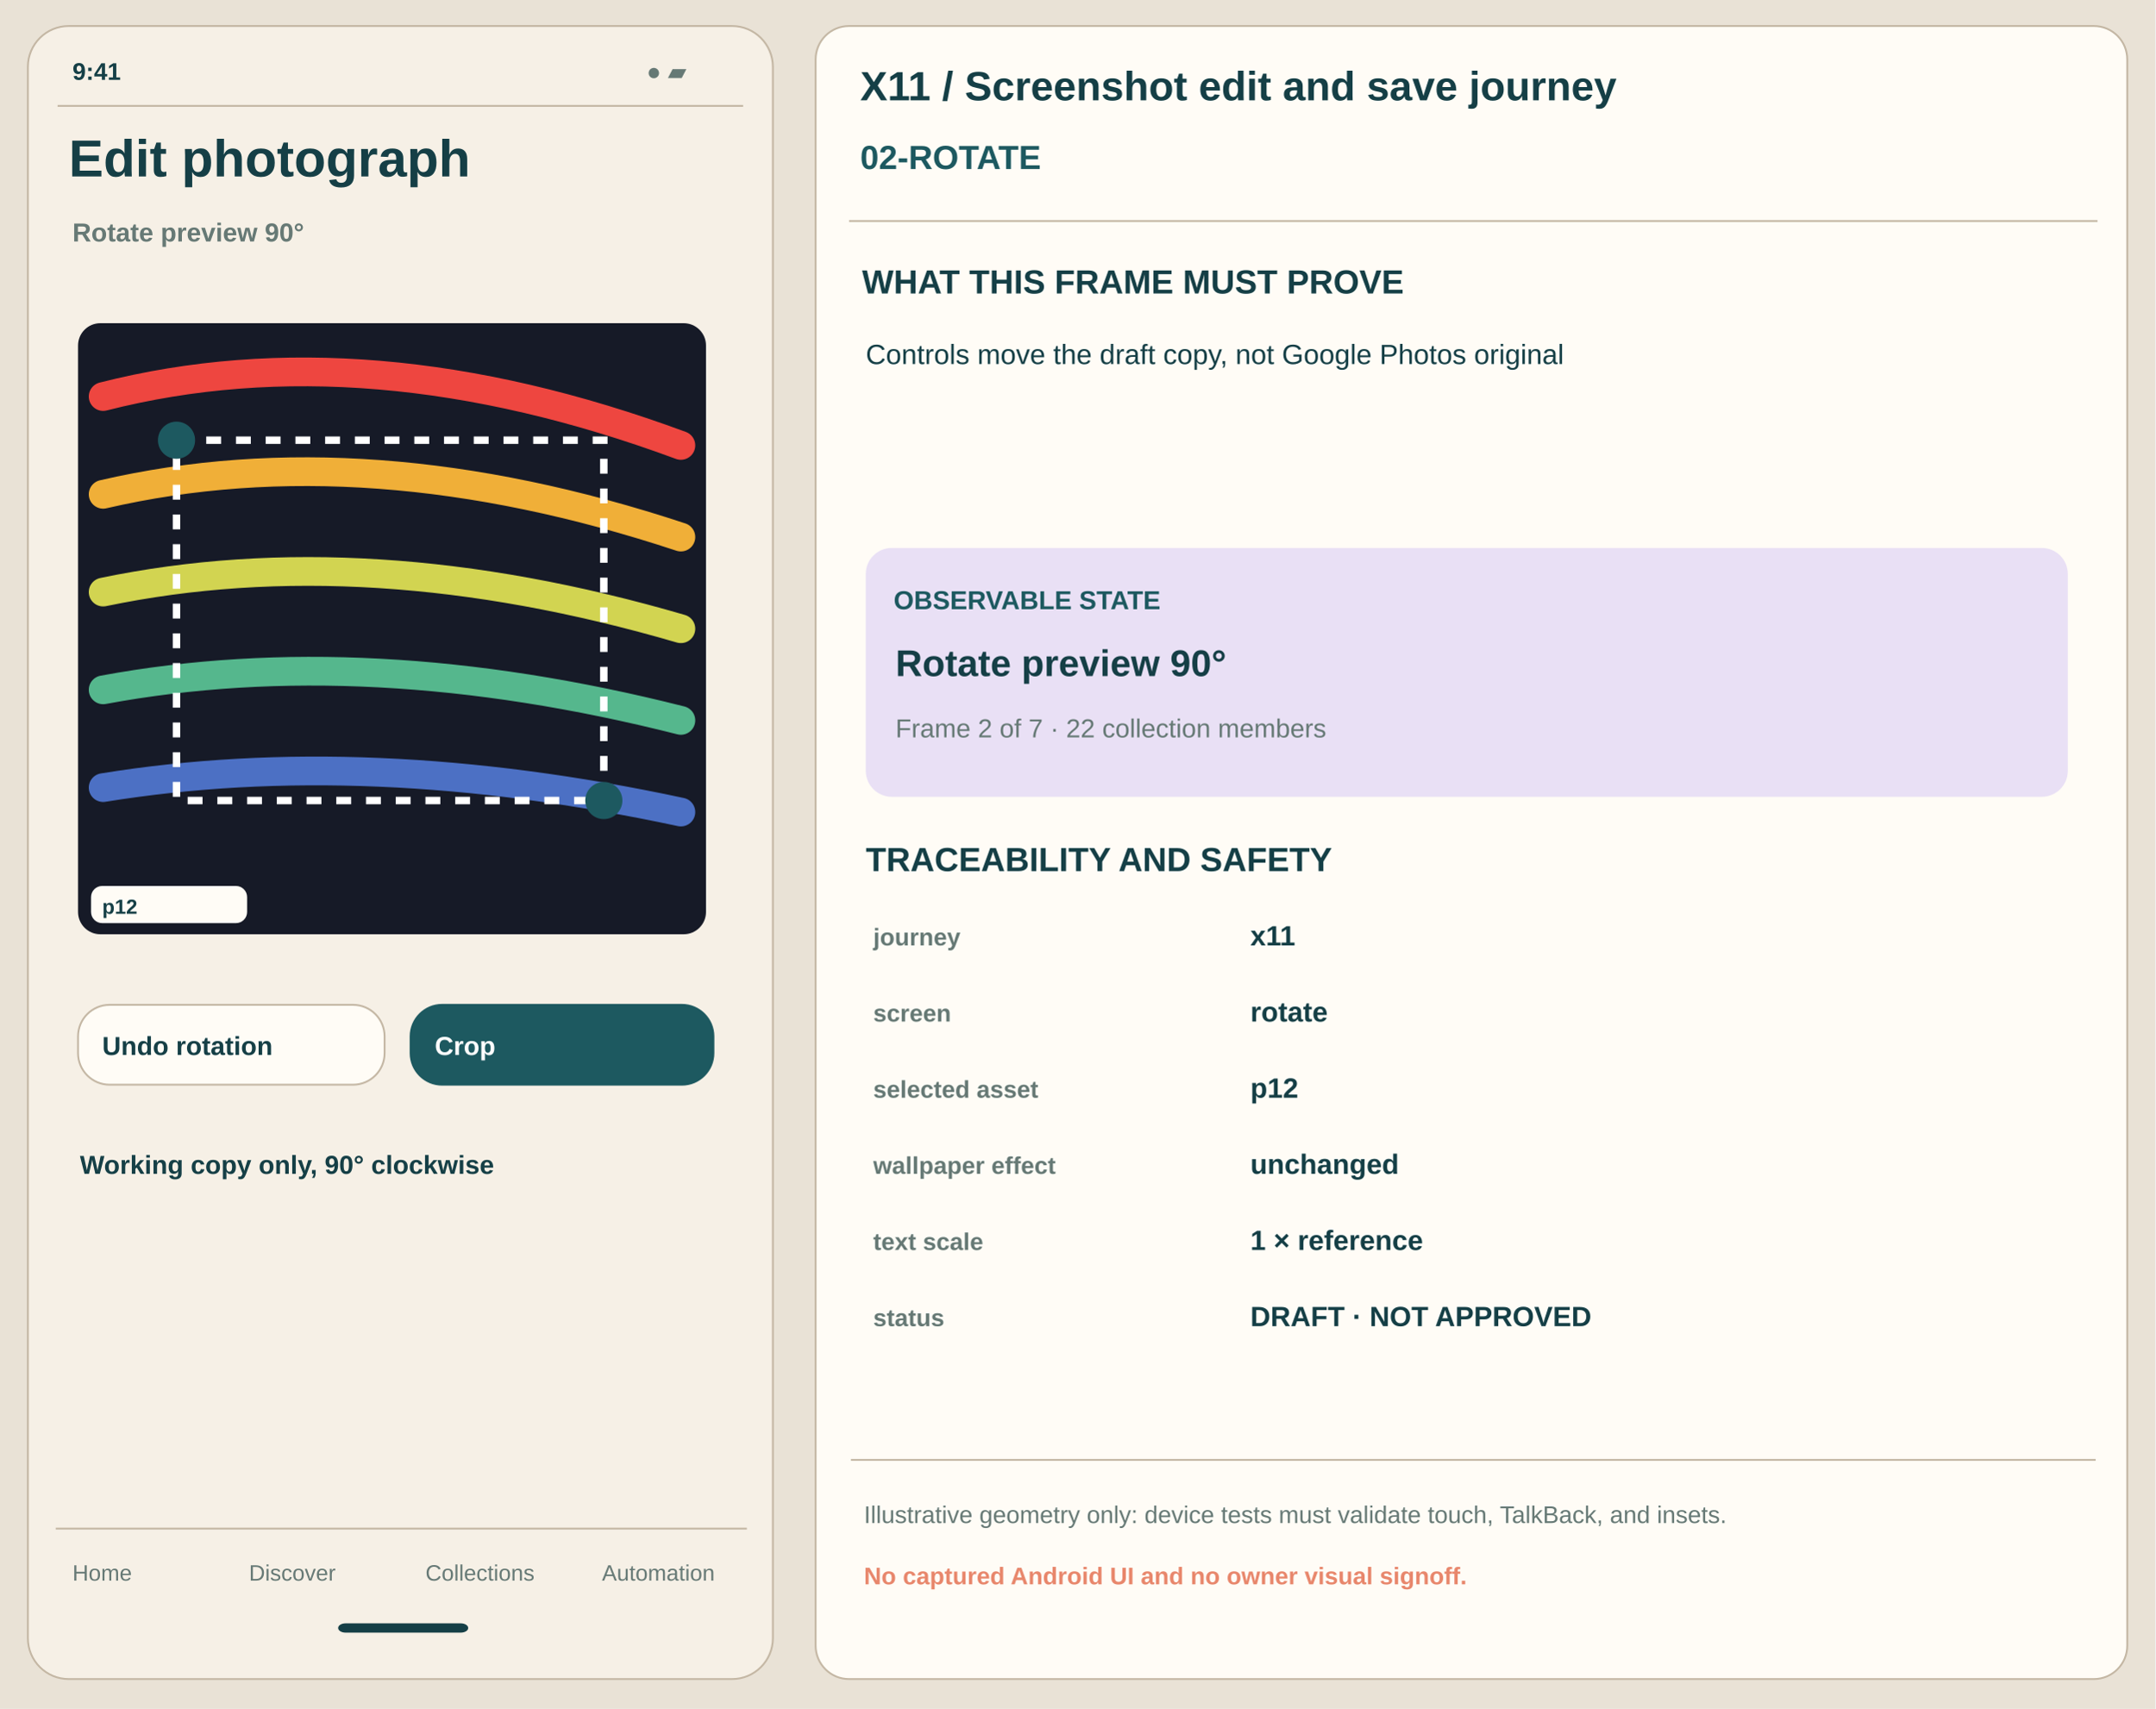
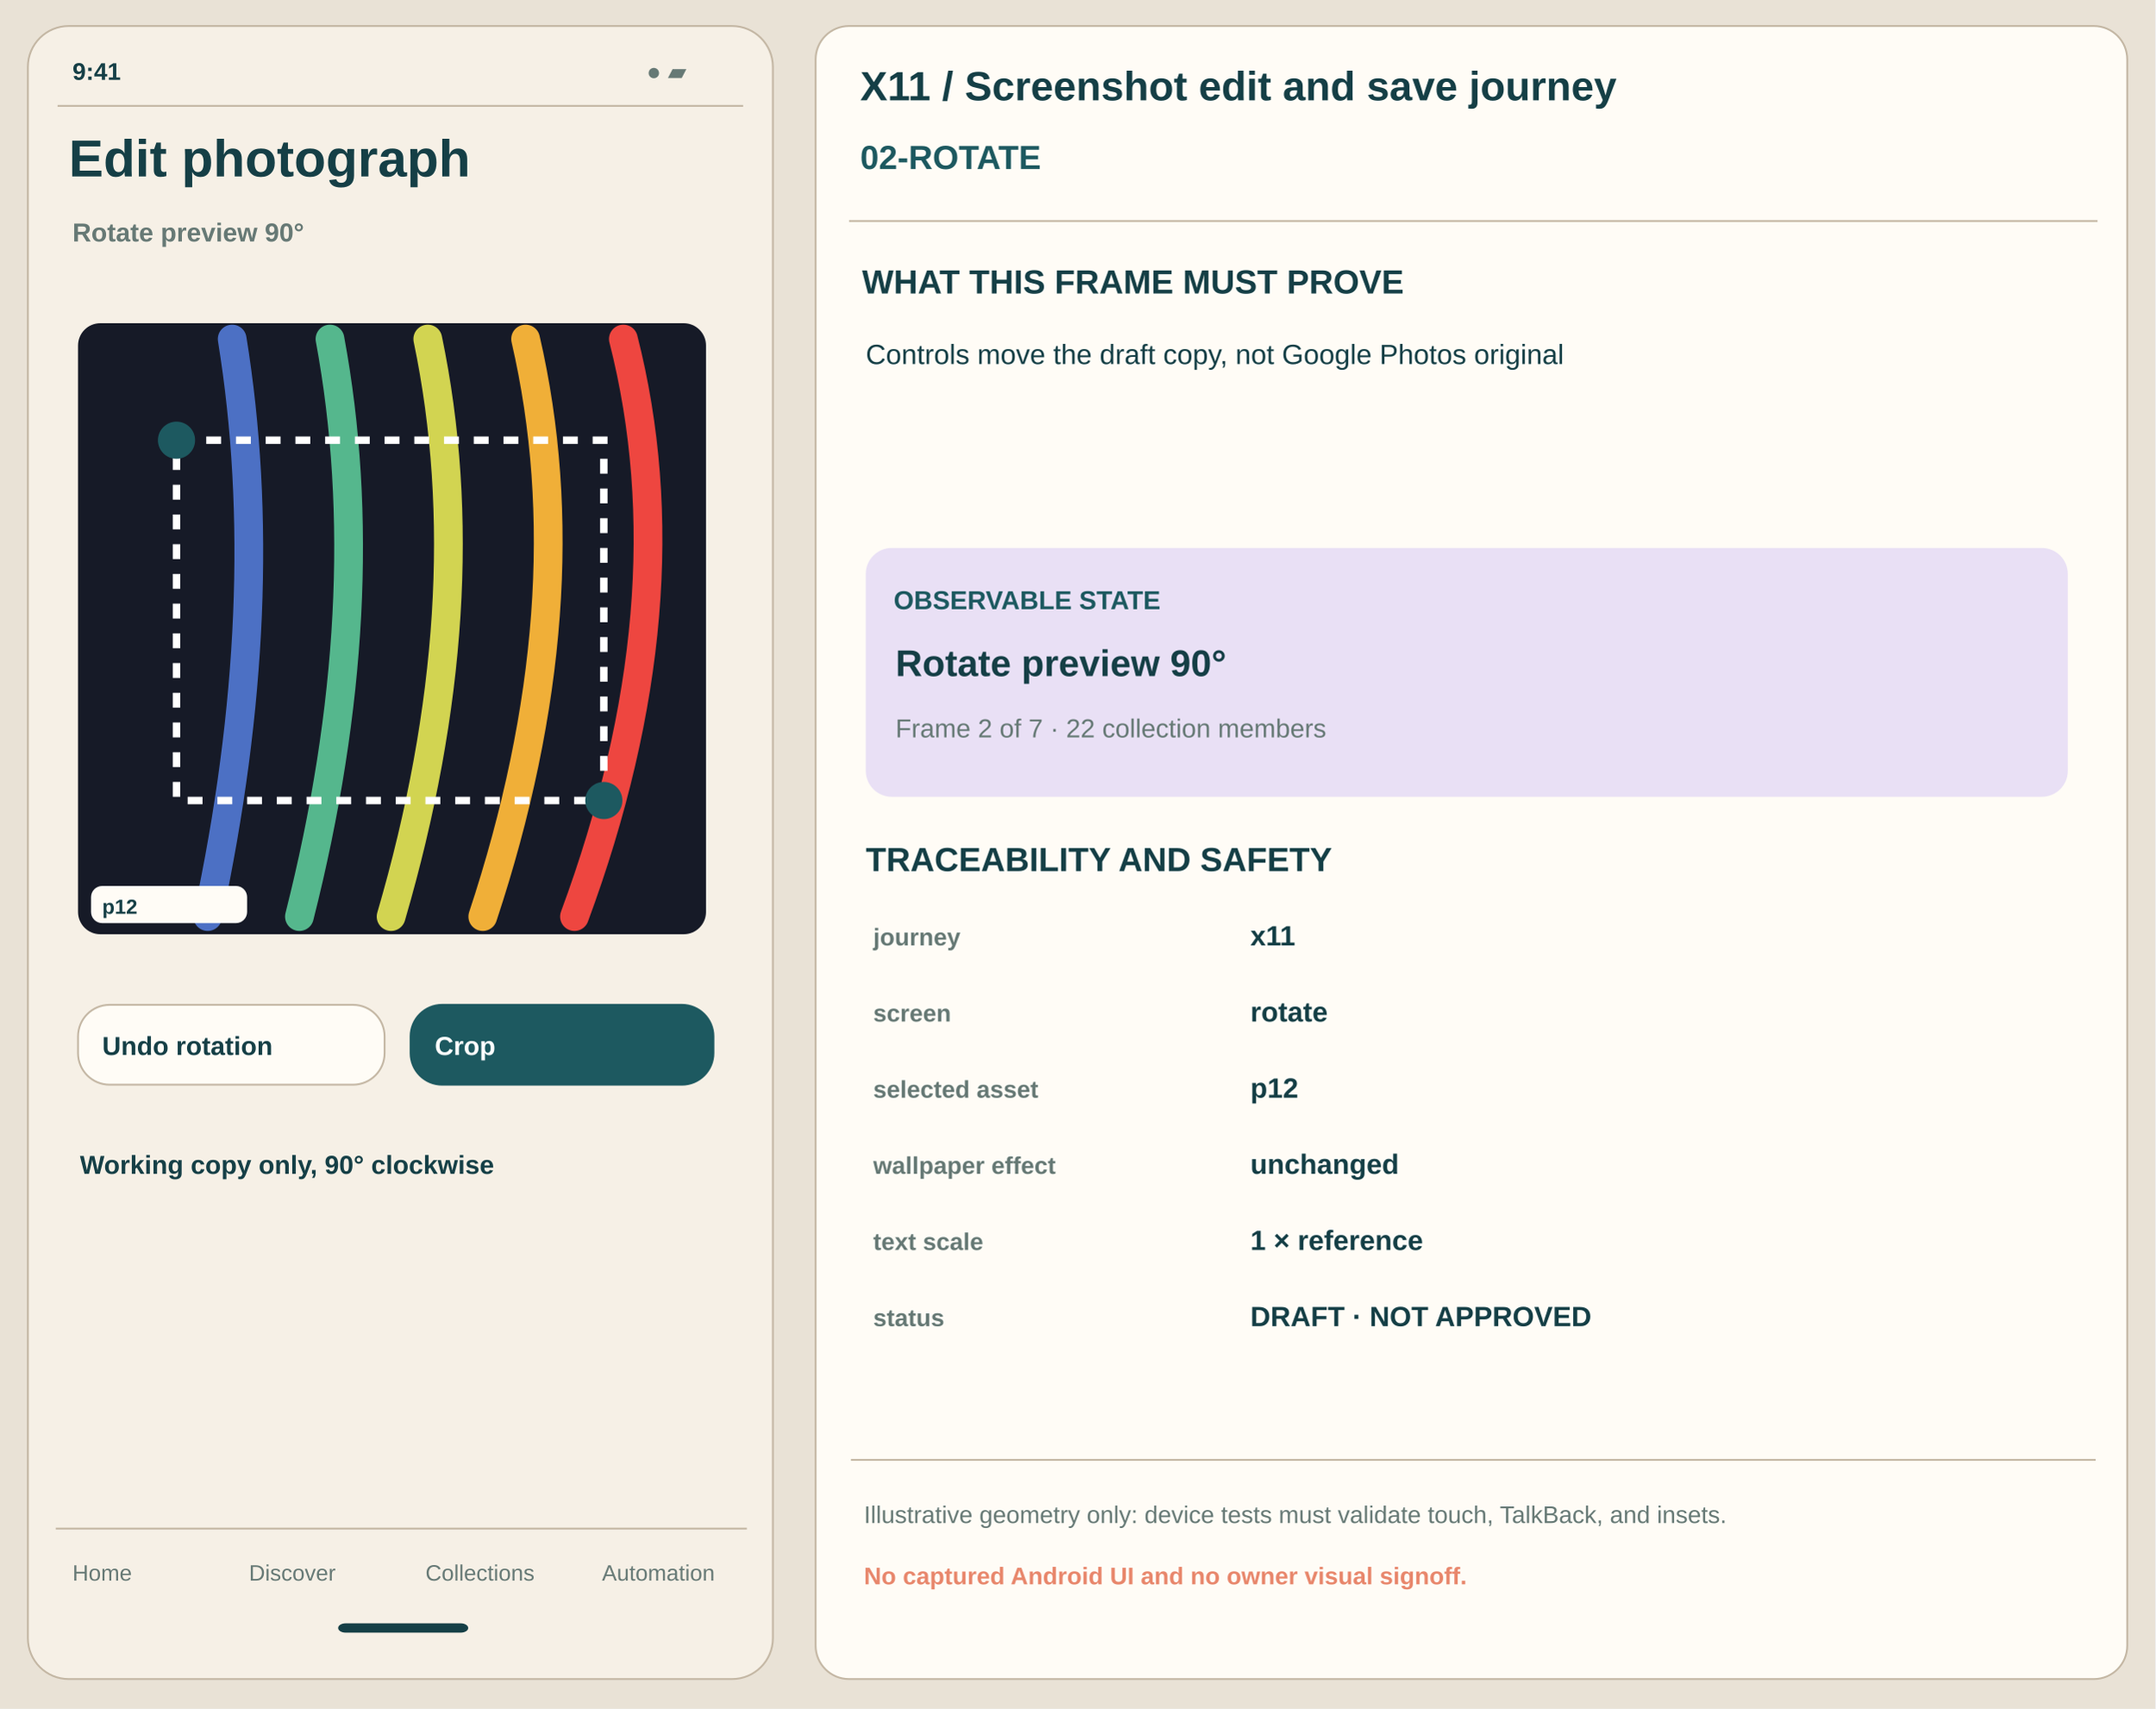
<svg xmlns="http://www.w3.org/2000/svg" width="1160" height="920" viewBox="0 0 1160 920" role="img" aria-label="x11 02-rotate annotated proposal">
  <rect x="0" y="0" width="1160" height="920" rx="0" fill="#E9E2D6" stroke="none" stroke-width="1" />
  <rect x="15" y="14" width="401" height="890" rx="22" fill="#F6F0E6" stroke="#C4B7A4" stroke-width="1" />
  <text x="39" y="43" font-family="Arial,Helvetica,sans-serif" font-size="13" font-weight="700" fill="#153F46">9:41</text>
  <text x="348" y="43" font-family="Arial,Helvetica,sans-serif" font-size="13" font-weight="550" fill="#667975">● ▰</text>
  <path d="M31 57 H400" stroke="#C4B7A4" />
  <text x="37" y="95" font-family="Arial,Helvetica,sans-serif" font-size="28" font-weight="700" fill="#153F46">Edit photograph</text>
  <text x="39" y="130" font-family="Arial,Helvetica,sans-serif" font-size="14" font-weight="550" fill="#667975">Rotate preview 90°</text>
  <rect x="42" y="174" width="338" height="329" rx="12" fill="#161A27" stroke="none" stroke-width="1" />
-   <path d="M55.52 213.48 Q197.48 177.29 366.48 239.8" stroke="#EE4640" stroke-width="15.463" fill="none" stroke-linecap="round" />
-   <path d="M55.52 266.12 Q197.48 233.22 366.48 289.15" stroke="#F0AF38" stroke-width="15.463" fill="none" stroke-linecap="round" />
-   <path d="M55.52 318.76 Q197.48 289.15 366.48 338.5" stroke="#D2D451" stroke-width="15.463" fill="none" stroke-linecap="round" />
-   <path d="M55.52 371.4 Q197.48 345.08 366.48 387.85" stroke="#55B78D" stroke-width="15.463" fill="none" stroke-linecap="round" />
-   <path d="M55.52 424.04 Q197.48 401.01 366.48 437.2" stroke="#4C70C4" stroke-width="15.463" fill="none" stroke-linecap="round" />
+   <defs>
+     <clipPath id="rotate-art-clip">
+       <rect x="42" y="174" width="338" height="329" rx="12" />
+     </clipPath>
+   </defs>
+   <g clip-path="url(#rotate-art-clip)">
+     <g transform="rotate(90 211 338)">
+       <path d="M55.52 213.48 Q197.48 177.29 366.48 239.8" stroke="#EE4640" stroke-width="15.463" fill="none" stroke-linecap="round" />
+       <path d="M55.52 266.12 Q197.48 233.22 366.48 289.15" stroke="#F0AF38" stroke-width="15.463" fill="none" stroke-linecap="round" />
+       <path d="M55.52 318.76 Q197.48 289.15 366.48 338.5" stroke="#D2D451" stroke-width="15.463" fill="none" stroke-linecap="round" />
+       <path d="M55.52 371.4 Q197.48 345.08 366.48 387.85" stroke="#55B78D" stroke-width="15.463" fill="none" stroke-linecap="round" />
+       <path d="M55.52 424.04 Q197.48 401.01 366.48 437.2" stroke="#4C70C4" stroke-width="15.463" fill="none" stroke-linecap="round" />
+     </g>
+   </g>
  <rect x="49" y="477" width="84" height="20" rx="6" fill="#FFFCF6" stroke="none" stroke-width="1" />
  <text x="55" y="492" font-family="Arial,Helvetica,sans-serif" font-size="11" font-weight="700" fill="#153F46">p12</text>
  <rect x="95" y="237" width="230" height="194" fill="none" stroke="white" stroke-width="4" stroke-dasharray="8 8" />
  <circle cx="95" cy="237" r="10" fill="#1D5960" />
  <circle cx="325" cy="431" r="10" fill="#1D5960" />
  <rect x="42" y="541" width="165" height="43" rx="17" fill="#FFFCF6" stroke="#C4B7A4" stroke-width="1" />
  <text x="55" y="568" font-family="Arial,Helvetica,sans-serif" font-size="14" font-weight="650" fill="#153F46">Undo rotation</text>
  <rect x="221" y="541" width="163" height="43" rx="17" fill="#1D5960" stroke="#1D5960" stroke-width="1" />
  <text x="234" y="568" font-family="Arial,Helvetica,sans-serif" font-size="14" font-weight="650" fill="white">Crop</text>
  <text x="43" y="632" font-family="Arial,Helvetica,sans-serif" font-size="14" font-weight="600" fill="#153F46">Working copy only, 90° clockwise</text>
  <path d="M30 823 H402" stroke="#C4B7A4" />
  <text x="39" y="851" font-family="Arial,Helvetica,sans-serif" font-size="12" font-weight="500" fill="#667975">Home</text>
  <text x="134" y="851" font-family="Arial,Helvetica,sans-serif" font-size="12" font-weight="500" fill="#667975">Discover</text>
  <text x="229" y="851" font-family="Arial,Helvetica,sans-serif" font-size="12" font-weight="500" fill="#667975">Collections</text>
  <text x="324" y="851" font-family="Arial,Helvetica,sans-serif" font-size="12" font-weight="500" fill="#667975">Automation</text>
  <rect x="182" y="874" width="70" height="5" rx="4" fill="#153F46" stroke="none" stroke-width="1" />
  <rect x="439" y="14" width="706" height="890" rx="18" fill="#FFFCF6" stroke="#C4B7A4" stroke-width="1" />
  <text x="463" y="54" font-family="Arial,Helvetica,sans-serif" font-size="22" font-weight="700" fill="#153F46">X11 / Screenshot edit and save journey</text>
  <text x="463" y="91" font-family="Arial,Helvetica,sans-serif" font-size="18" font-weight="700" fill="#1D5960">02-ROTATE</text>
  <path d="M457 119 H1129" stroke="#C4B7A4" />
  <text x="464" y="158" font-family="Arial,Helvetica,sans-serif" font-size="18" font-weight="700" fill="#153F46">WHAT THIS FRAME MUST PROVE</text>
  <text x="466" y="196" font-family="Arial,Helvetica,sans-serif" font-size="15" font-weight="450" fill="#153F46">Controls move the draft copy, not Google Photos original</text>
  <rect x="466" y="295" width="647" height="134" rx="14" fill="#E9E0F5" stroke="none" stroke-width="1" />
  <text x="481" y="328" font-family="Arial,Helvetica,sans-serif" font-size="14" font-weight="700" fill="#1D5960">OBSERVABLE STATE</text>
  <text x="482" y="364" font-family="Arial,Helvetica,sans-serif" font-size="20" font-weight="700" fill="#153F46">Rotate preview 90°</text>
  <text x="482" y="397" font-family="Arial,Helvetica,sans-serif" font-size="14" font-weight="500" fill="#667975">Frame 2 of 7 · 22 collection members</text>
  <text x="466" y="469" font-family="Arial,Helvetica,sans-serif" font-size="18" font-weight="700" fill="#153F46">TRACEABILITY AND SAFETY</text>
  <text x="470" y="509" font-family="Arial,Helvetica,sans-serif" font-size="13" font-weight="650" fill="#667975">journey</text>
  <text x="673" y="509" font-family="Arial,Helvetica,sans-serif" font-size="15" font-weight="600" fill="#153F46">x11</text>
  <text x="470" y="550" font-family="Arial,Helvetica,sans-serif" font-size="13" font-weight="650" fill="#667975">screen</text>
  <text x="673" y="550" font-family="Arial,Helvetica,sans-serif" font-size="15" font-weight="600" fill="#153F46">rotate</text>
  <text x="470" y="591" font-family="Arial,Helvetica,sans-serif" font-size="13" font-weight="650" fill="#667975">selected asset</text>
  <text x="673" y="591" font-family="Arial,Helvetica,sans-serif" font-size="15" font-weight="600" fill="#153F46">p12</text>
  <text x="470" y="632" font-family="Arial,Helvetica,sans-serif" font-size="13" font-weight="650" fill="#667975">wallpaper effect</text>
  <text x="673" y="632" font-family="Arial,Helvetica,sans-serif" font-size="15" font-weight="600" fill="#153F46">unchanged</text>
  <text x="470" y="673" font-family="Arial,Helvetica,sans-serif" font-size="13" font-weight="650" fill="#667975">text scale</text>
  <text x="673" y="673" font-family="Arial,Helvetica,sans-serif" font-size="15" font-weight="600" fill="#153F46">1 × reference</text>
  <text x="470" y="714" font-family="Arial,Helvetica,sans-serif" font-size="13" font-weight="650" fill="#667975">status</text>
  <text x="673" y="714" font-family="Arial,Helvetica,sans-serif" font-size="15" font-weight="600" fill="#153F46">DRAFT · NOT APPROVED</text>
  <path d="M458 786 H1128" stroke="#C4B7A4" />
  <text x="465" y="820" font-family="Arial,Helvetica,sans-serif" font-size="13" font-weight="500" fill="#667975">Illustrative geometry only: device tests must validate touch, TalkBack, and insets.</text>
  <text x="465" y="853" font-family="Arial,Helvetica,sans-serif" font-size="13" font-weight="700" fill="#E8876C">No captured Android UI and no owner visual signoff.</text>
</svg>
